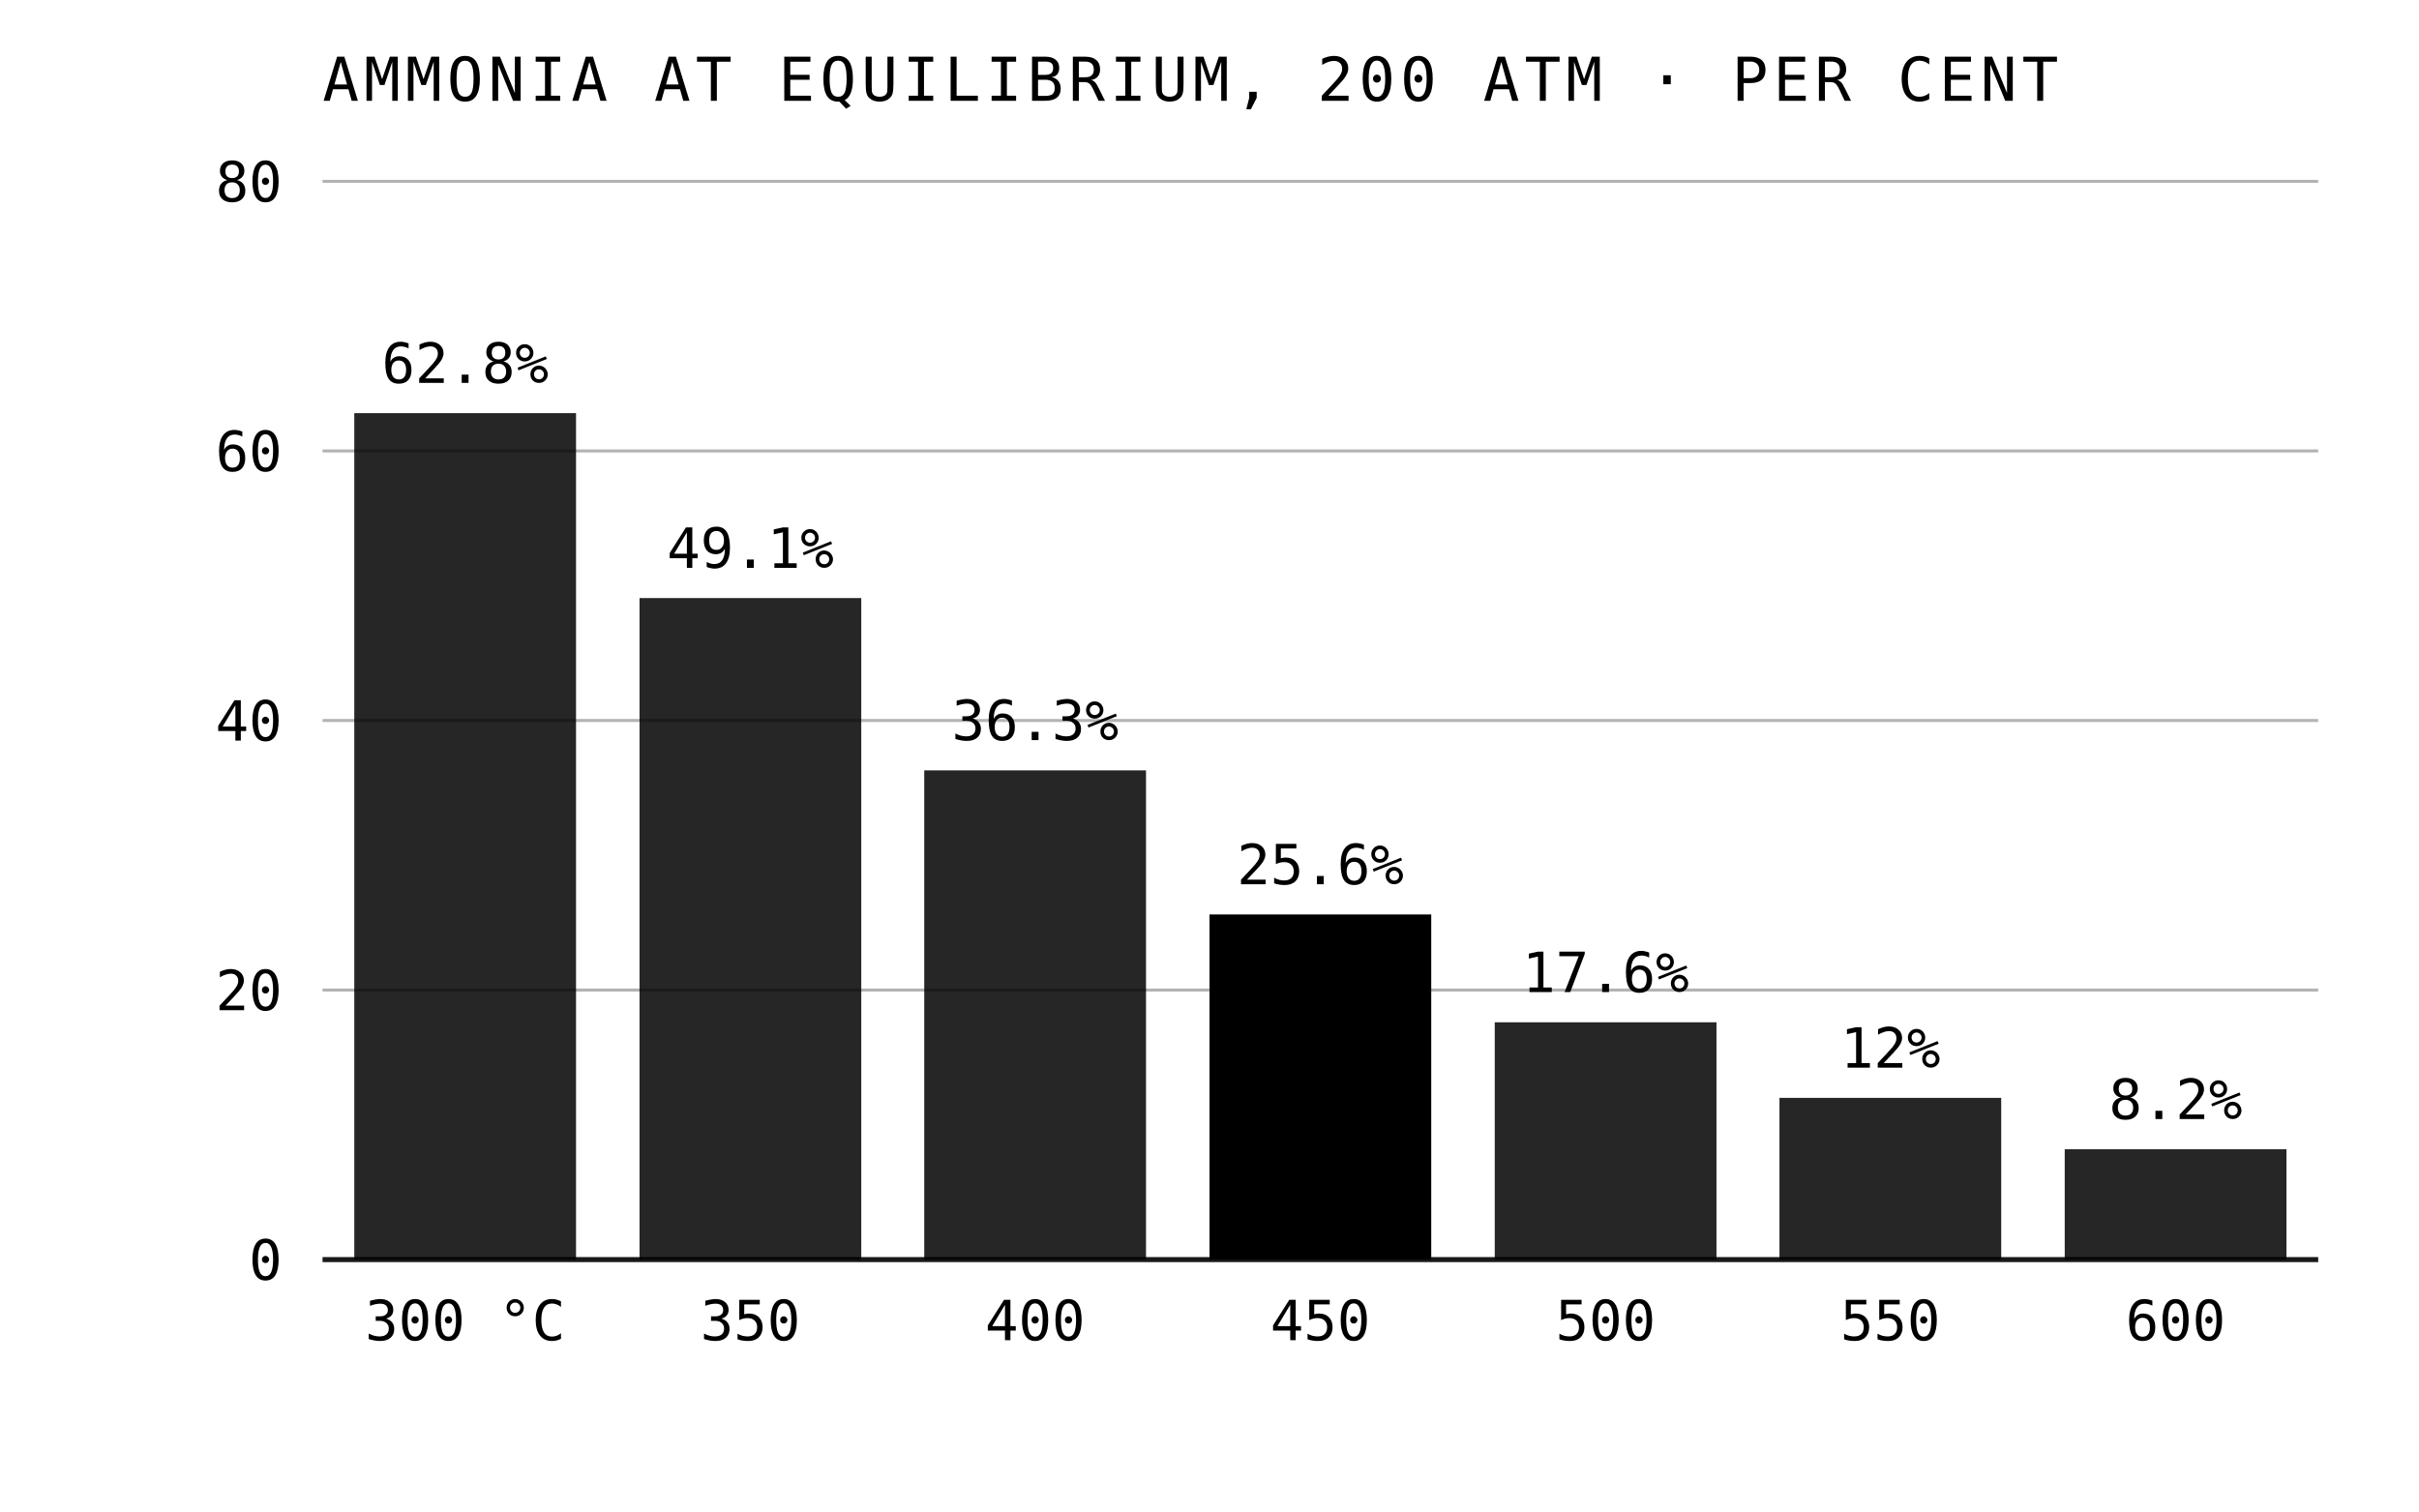
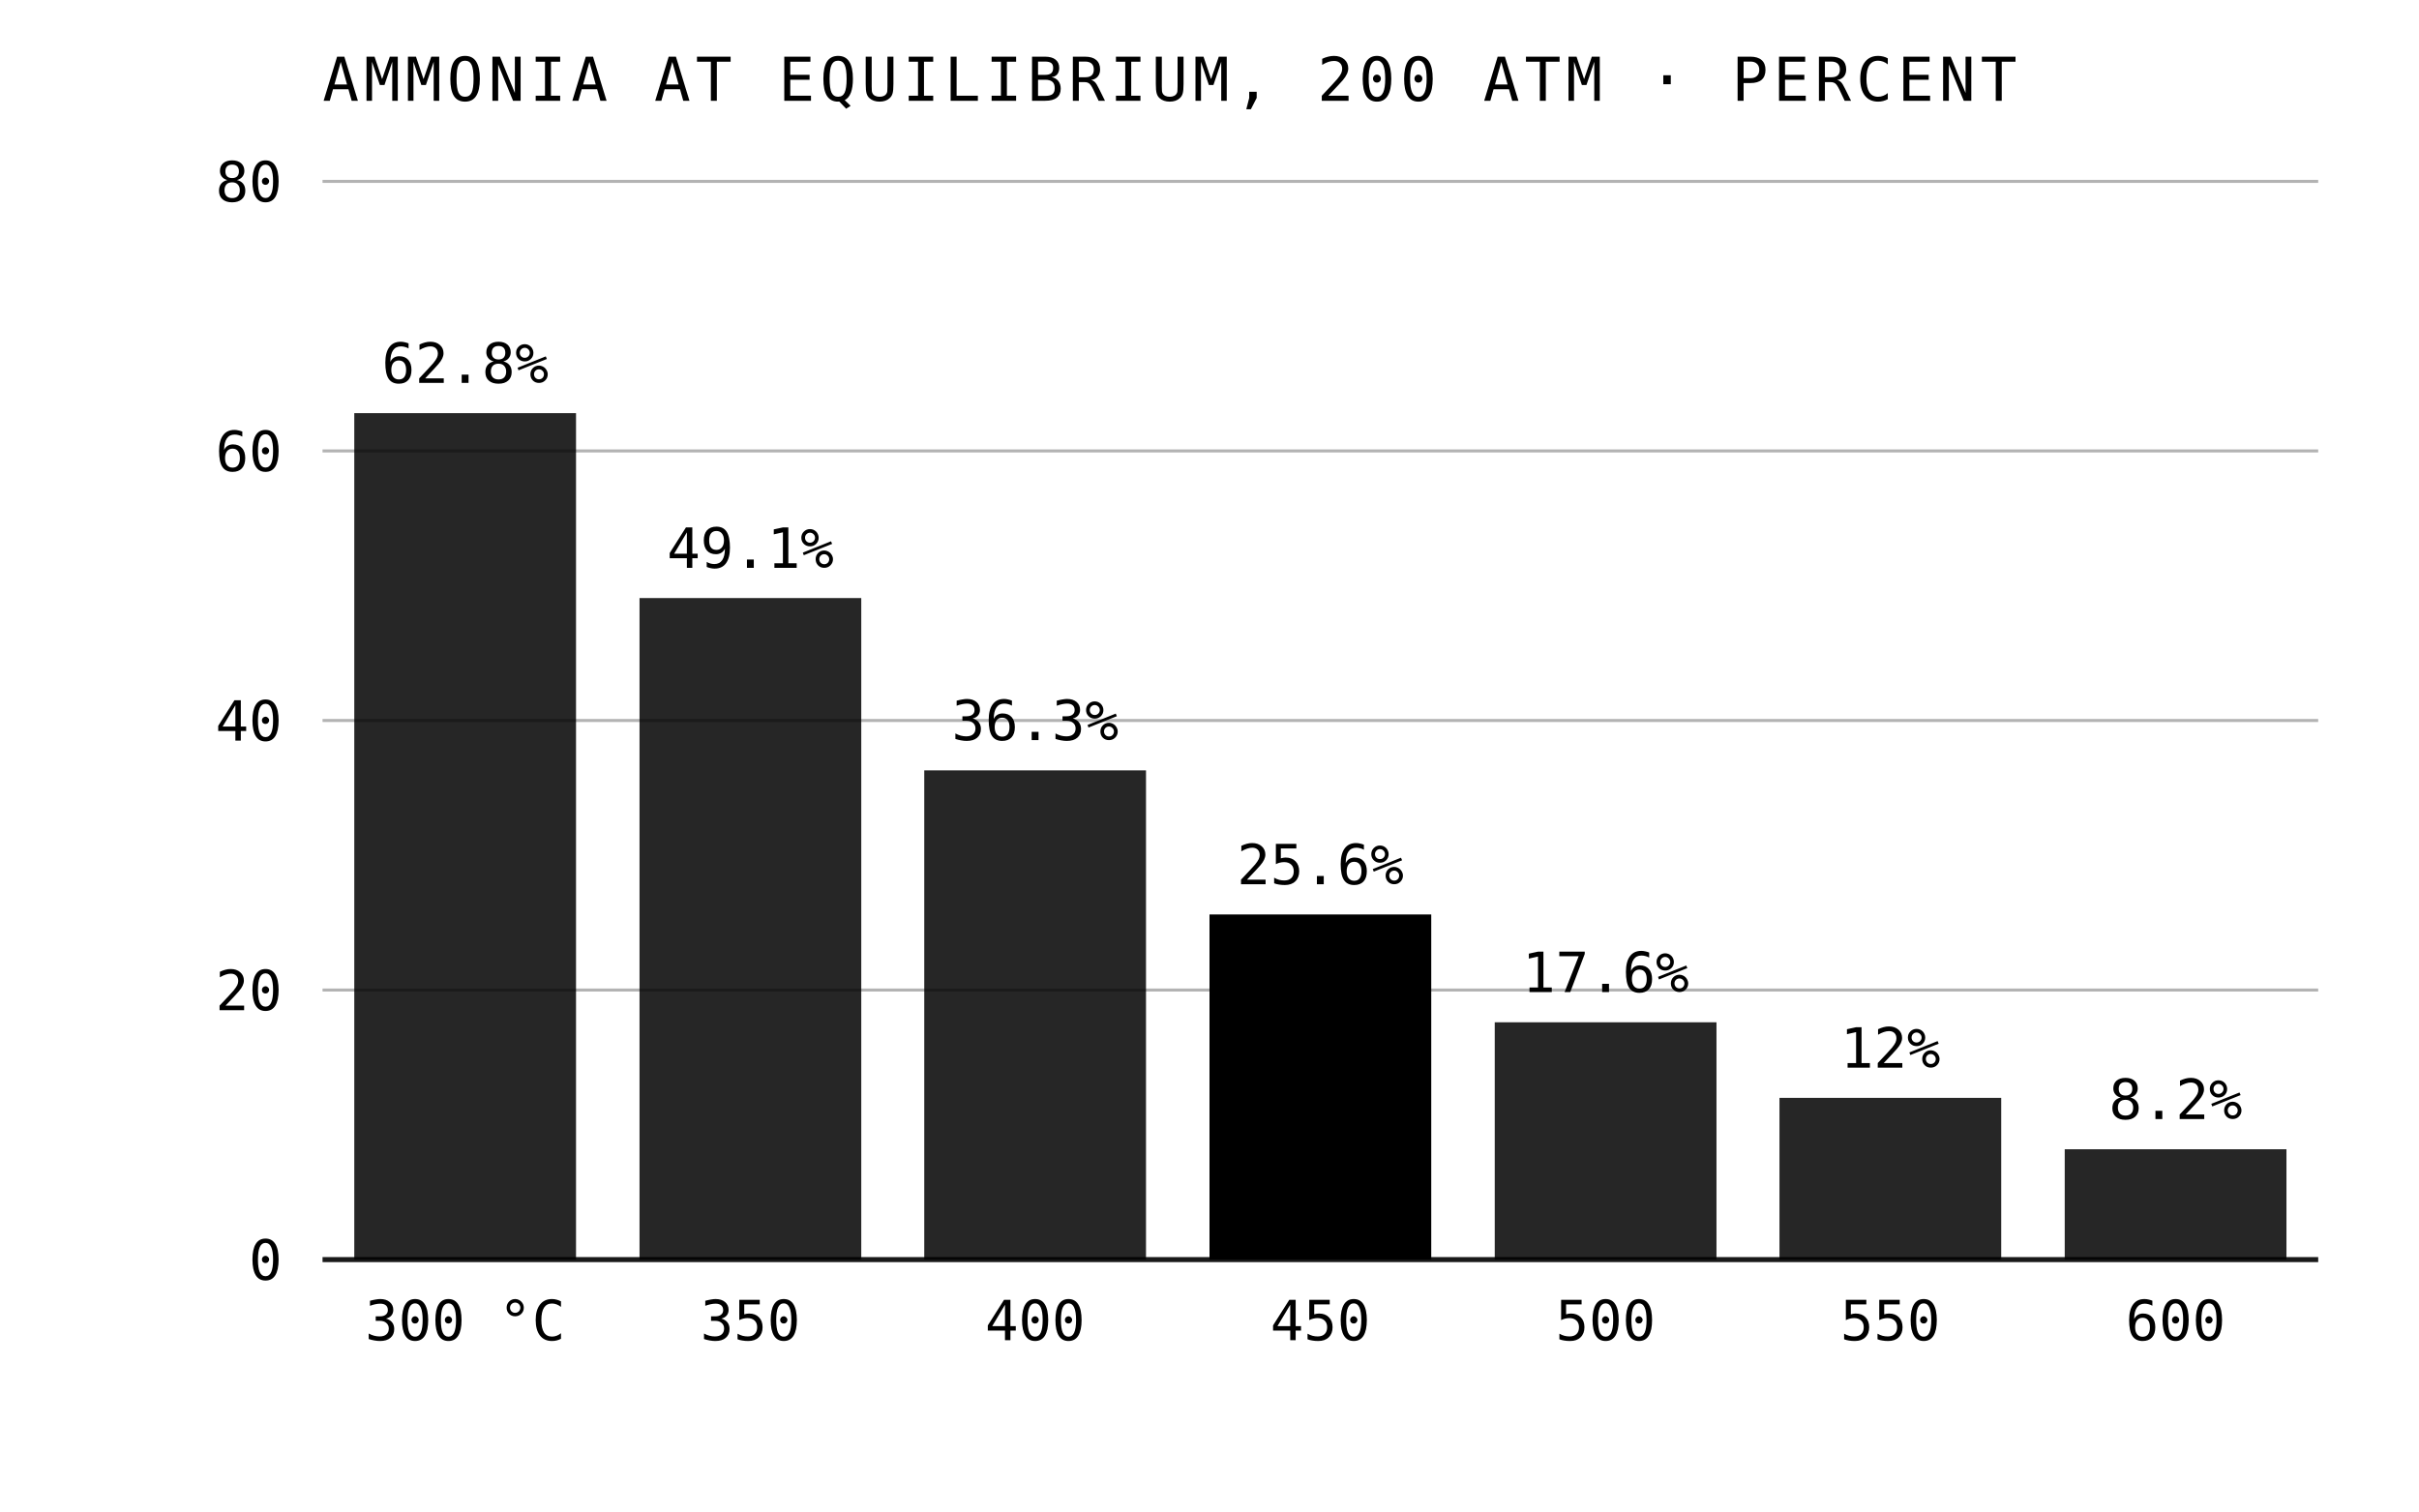
<svg xmlns="http://www.w3.org/2000/svg" viewBox="0 0 480 300" role="img" aria-labelledby="t d">
  <g font-family="ui-monospace, Menlo, Consolas, monospace" font-size="11" fill="currentColor">
    <g class="muted">
      <line x1="64" x2="460" y1="250.0" y2="250.0" stroke="currentColor" stroke-opacity="0.9" stroke-width="1" />
      <text x="56" y="254.0" text-anchor="end">0</text>
      <line x1="64" x2="460" y1="196.5" y2="196.5" stroke="currentColor" stroke-opacity="0.3" stroke-width="0.6" />
      <text x="56" y="200.5" text-anchor="end">20</text>
      <line x1="64" x2="460" y1="143.0" y2="143.0" stroke="currentColor" stroke-opacity="0.3" stroke-width="0.6" />
      <text x="56" y="147.0" text-anchor="end">40</text>
      <line x1="64" x2="460" y1="89.5" y2="89.5" stroke="currentColor" stroke-opacity="0.3" stroke-width="0.6" />
      <text x="56" y="93.5" text-anchor="end">60</text>
      <line x1="64" x2="460" y1="36.0" y2="36.0" stroke="currentColor" stroke-opacity="0.3" stroke-width="0.6" />
      <text x="56" y="40.0" text-anchor="end">80</text>
    </g>
    <rect x="70.3" y="82.0" width="44" height="168.0" fill-opacity="0.85" />
    <text x="92.3" y="76.0" text-anchor="middle">62.8%</text>
    <text x="92.3" y="266" text-anchor="middle">300 °C</text>
    <rect x="126.9" y="118.7" width="44" height="131.3" fill-opacity="0.85" />
    <text x="148.9" y="112.7" text-anchor="middle">49.1%</text>
    <text x="148.9" y="266" text-anchor="middle">350</text>
    <rect x="183.4" y="152.9" width="44" height="97.1" fill-opacity="0.85" />
    <text x="205.4" y="146.9" text-anchor="middle">36.3%</text>
    <text x="205.4" y="266" text-anchor="middle">400</text>
    <rect x="240.0" y="181.5" width="44" height="68.5" class="accent" fill="currentColor" />
    <text x="262.0" y="175.5" text-anchor="middle">25.6%</text>
    <text x="262.0" y="266" text-anchor="middle">450</text>
    <rect x="296.6" y="202.9" width="44" height="47.1" fill-opacity="0.85" />
    <text x="318.6" y="196.9" text-anchor="middle">17.6%</text>
    <text x="318.6" y="266" text-anchor="middle">500</text>
    <rect x="353.1" y="217.9" width="44" height="32.1" fill-opacity="0.85" />
    <text x="375.1" y="211.9" text-anchor="middle">12%</text>
    <text x="375.1" y="266" text-anchor="middle">550</text>
    <rect x="409.7" y="228.1" width="44" height="21.9" fill-opacity="0.85" />
    <text x="431.7" y="222.1" text-anchor="middle">8.2%</text>
    <text x="431.7" y="266" text-anchor="middle">600</text>
-     <text x="64" y="20" font-size="12" letter-spacing="1">AMMONIA AT EQUILIBRIUM, 200 ATM · PER CENT</text>
+     <text x="64" y="20" font-size="12" letter-spacing="1">AMMONIA AT EQUILIBRIUM, 200 ATM · PERCENT</text>
  </g>
</svg>
